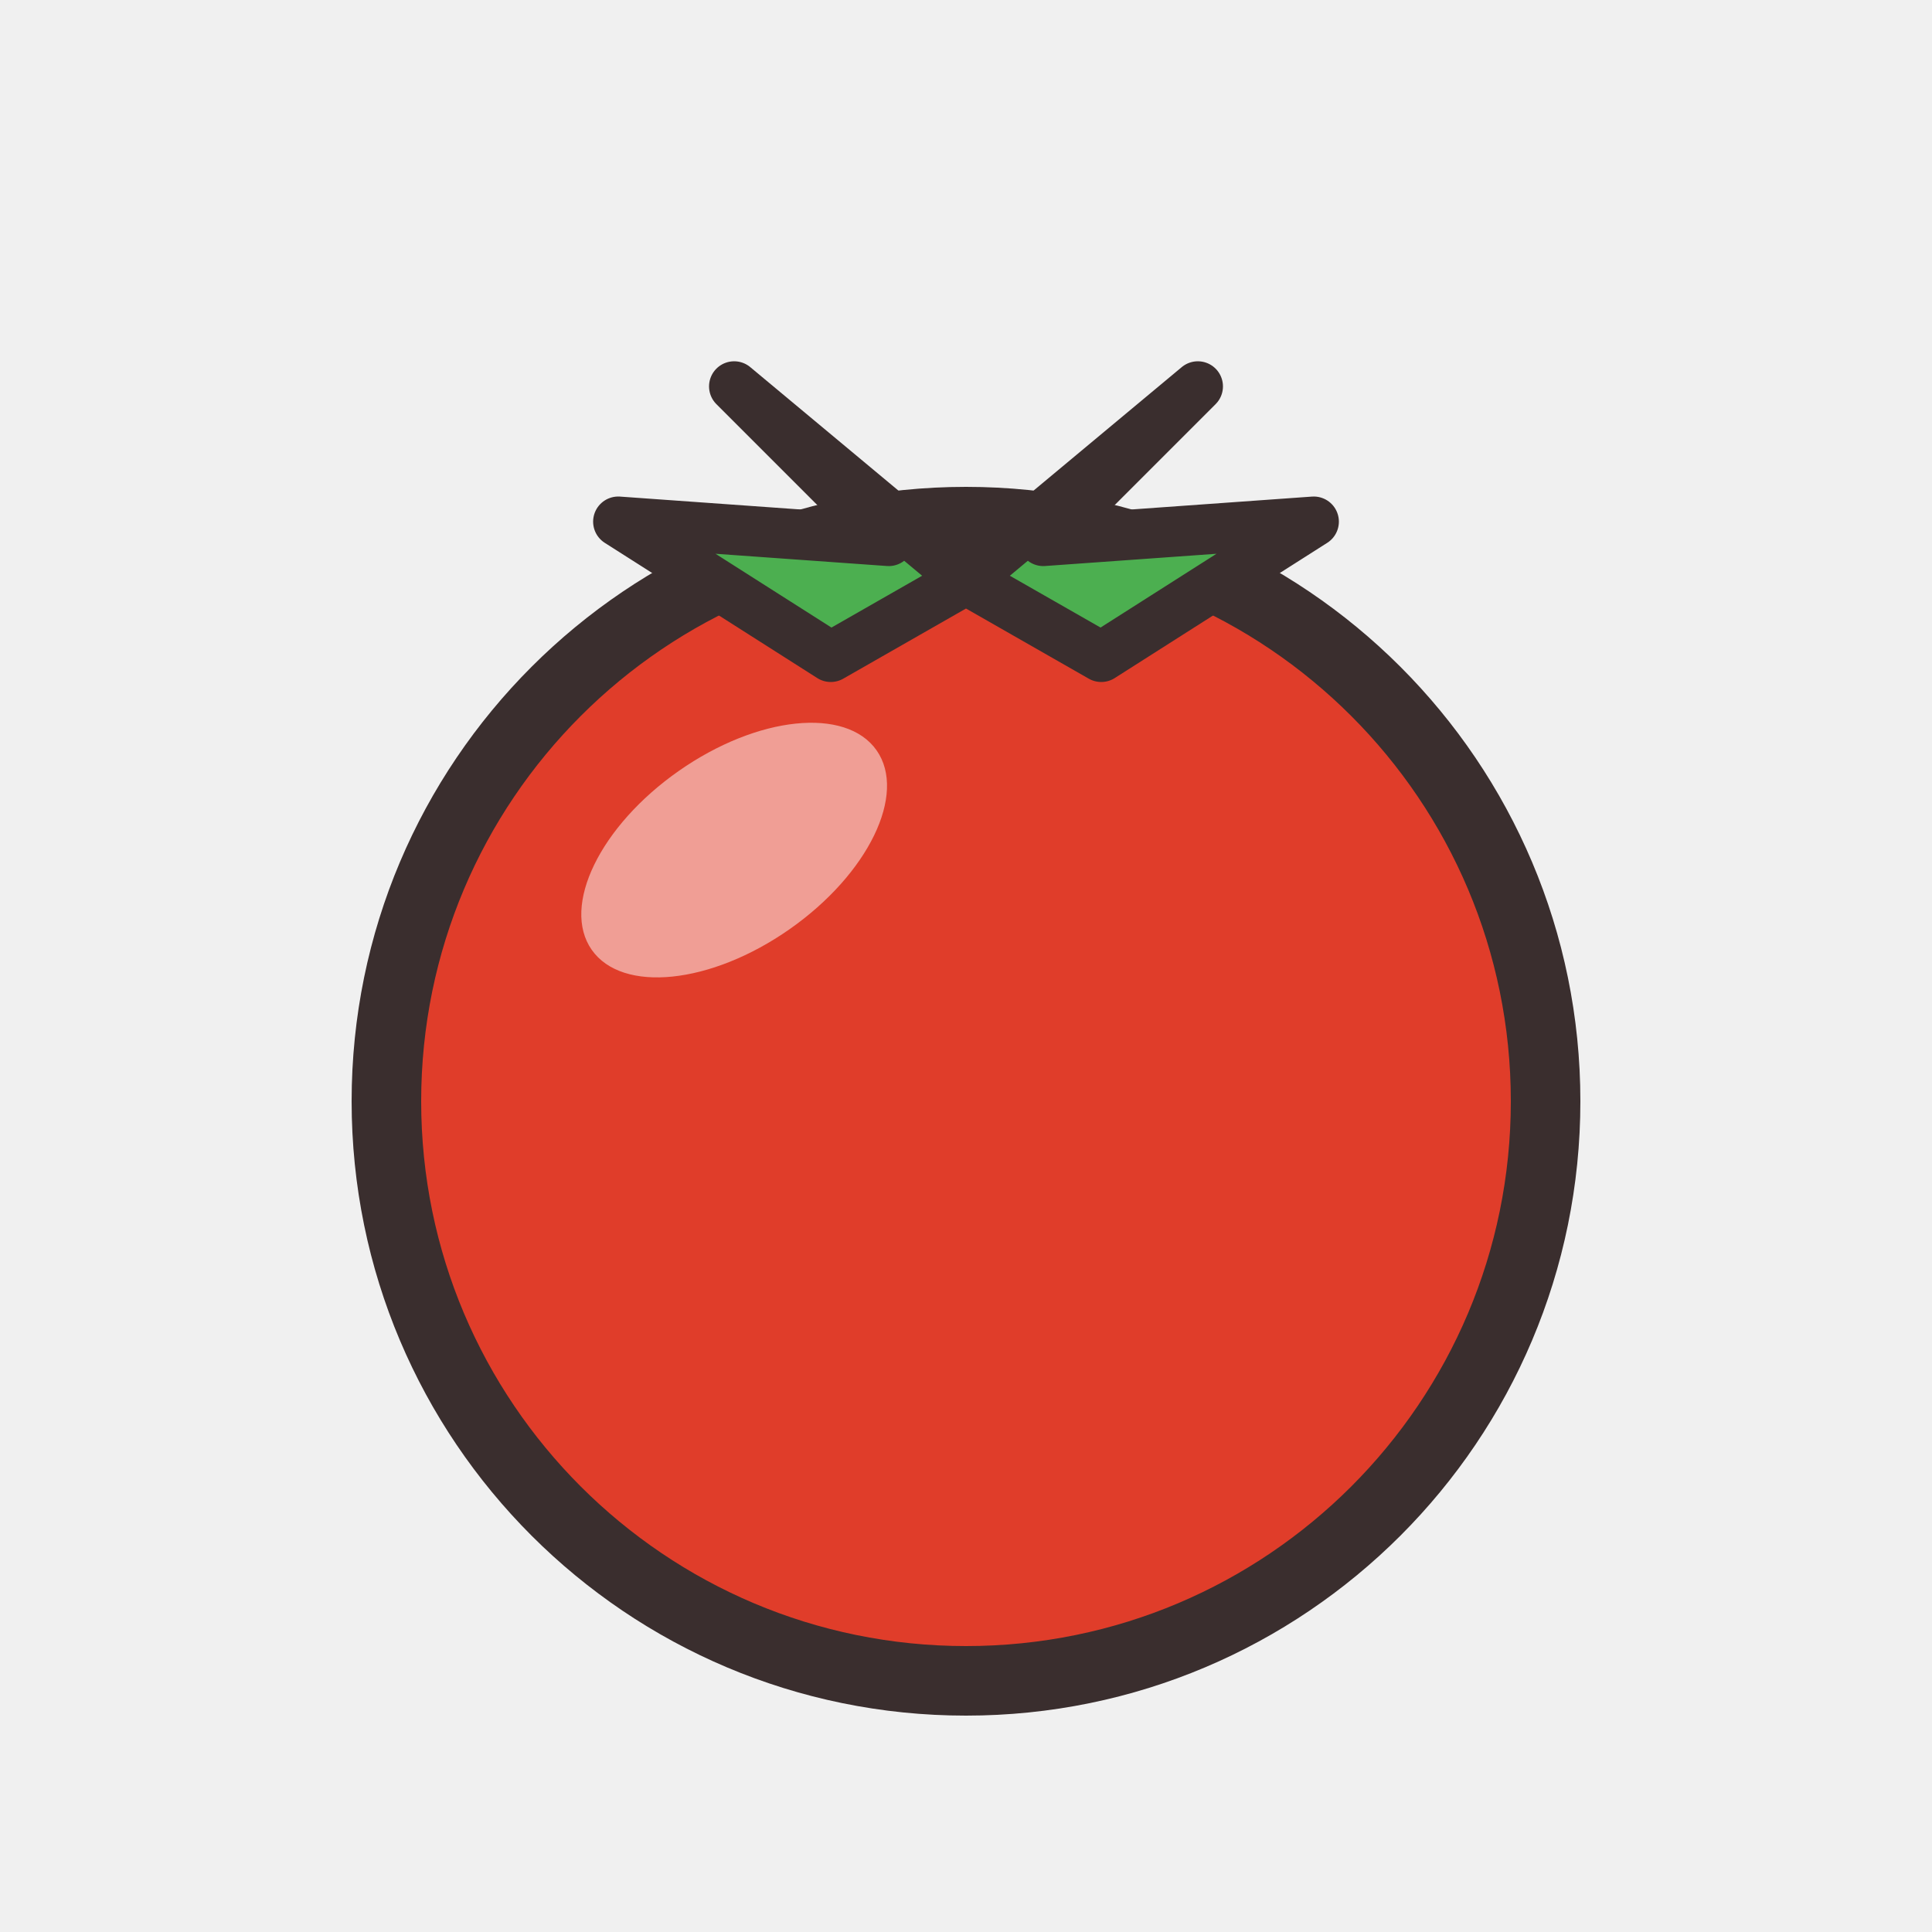
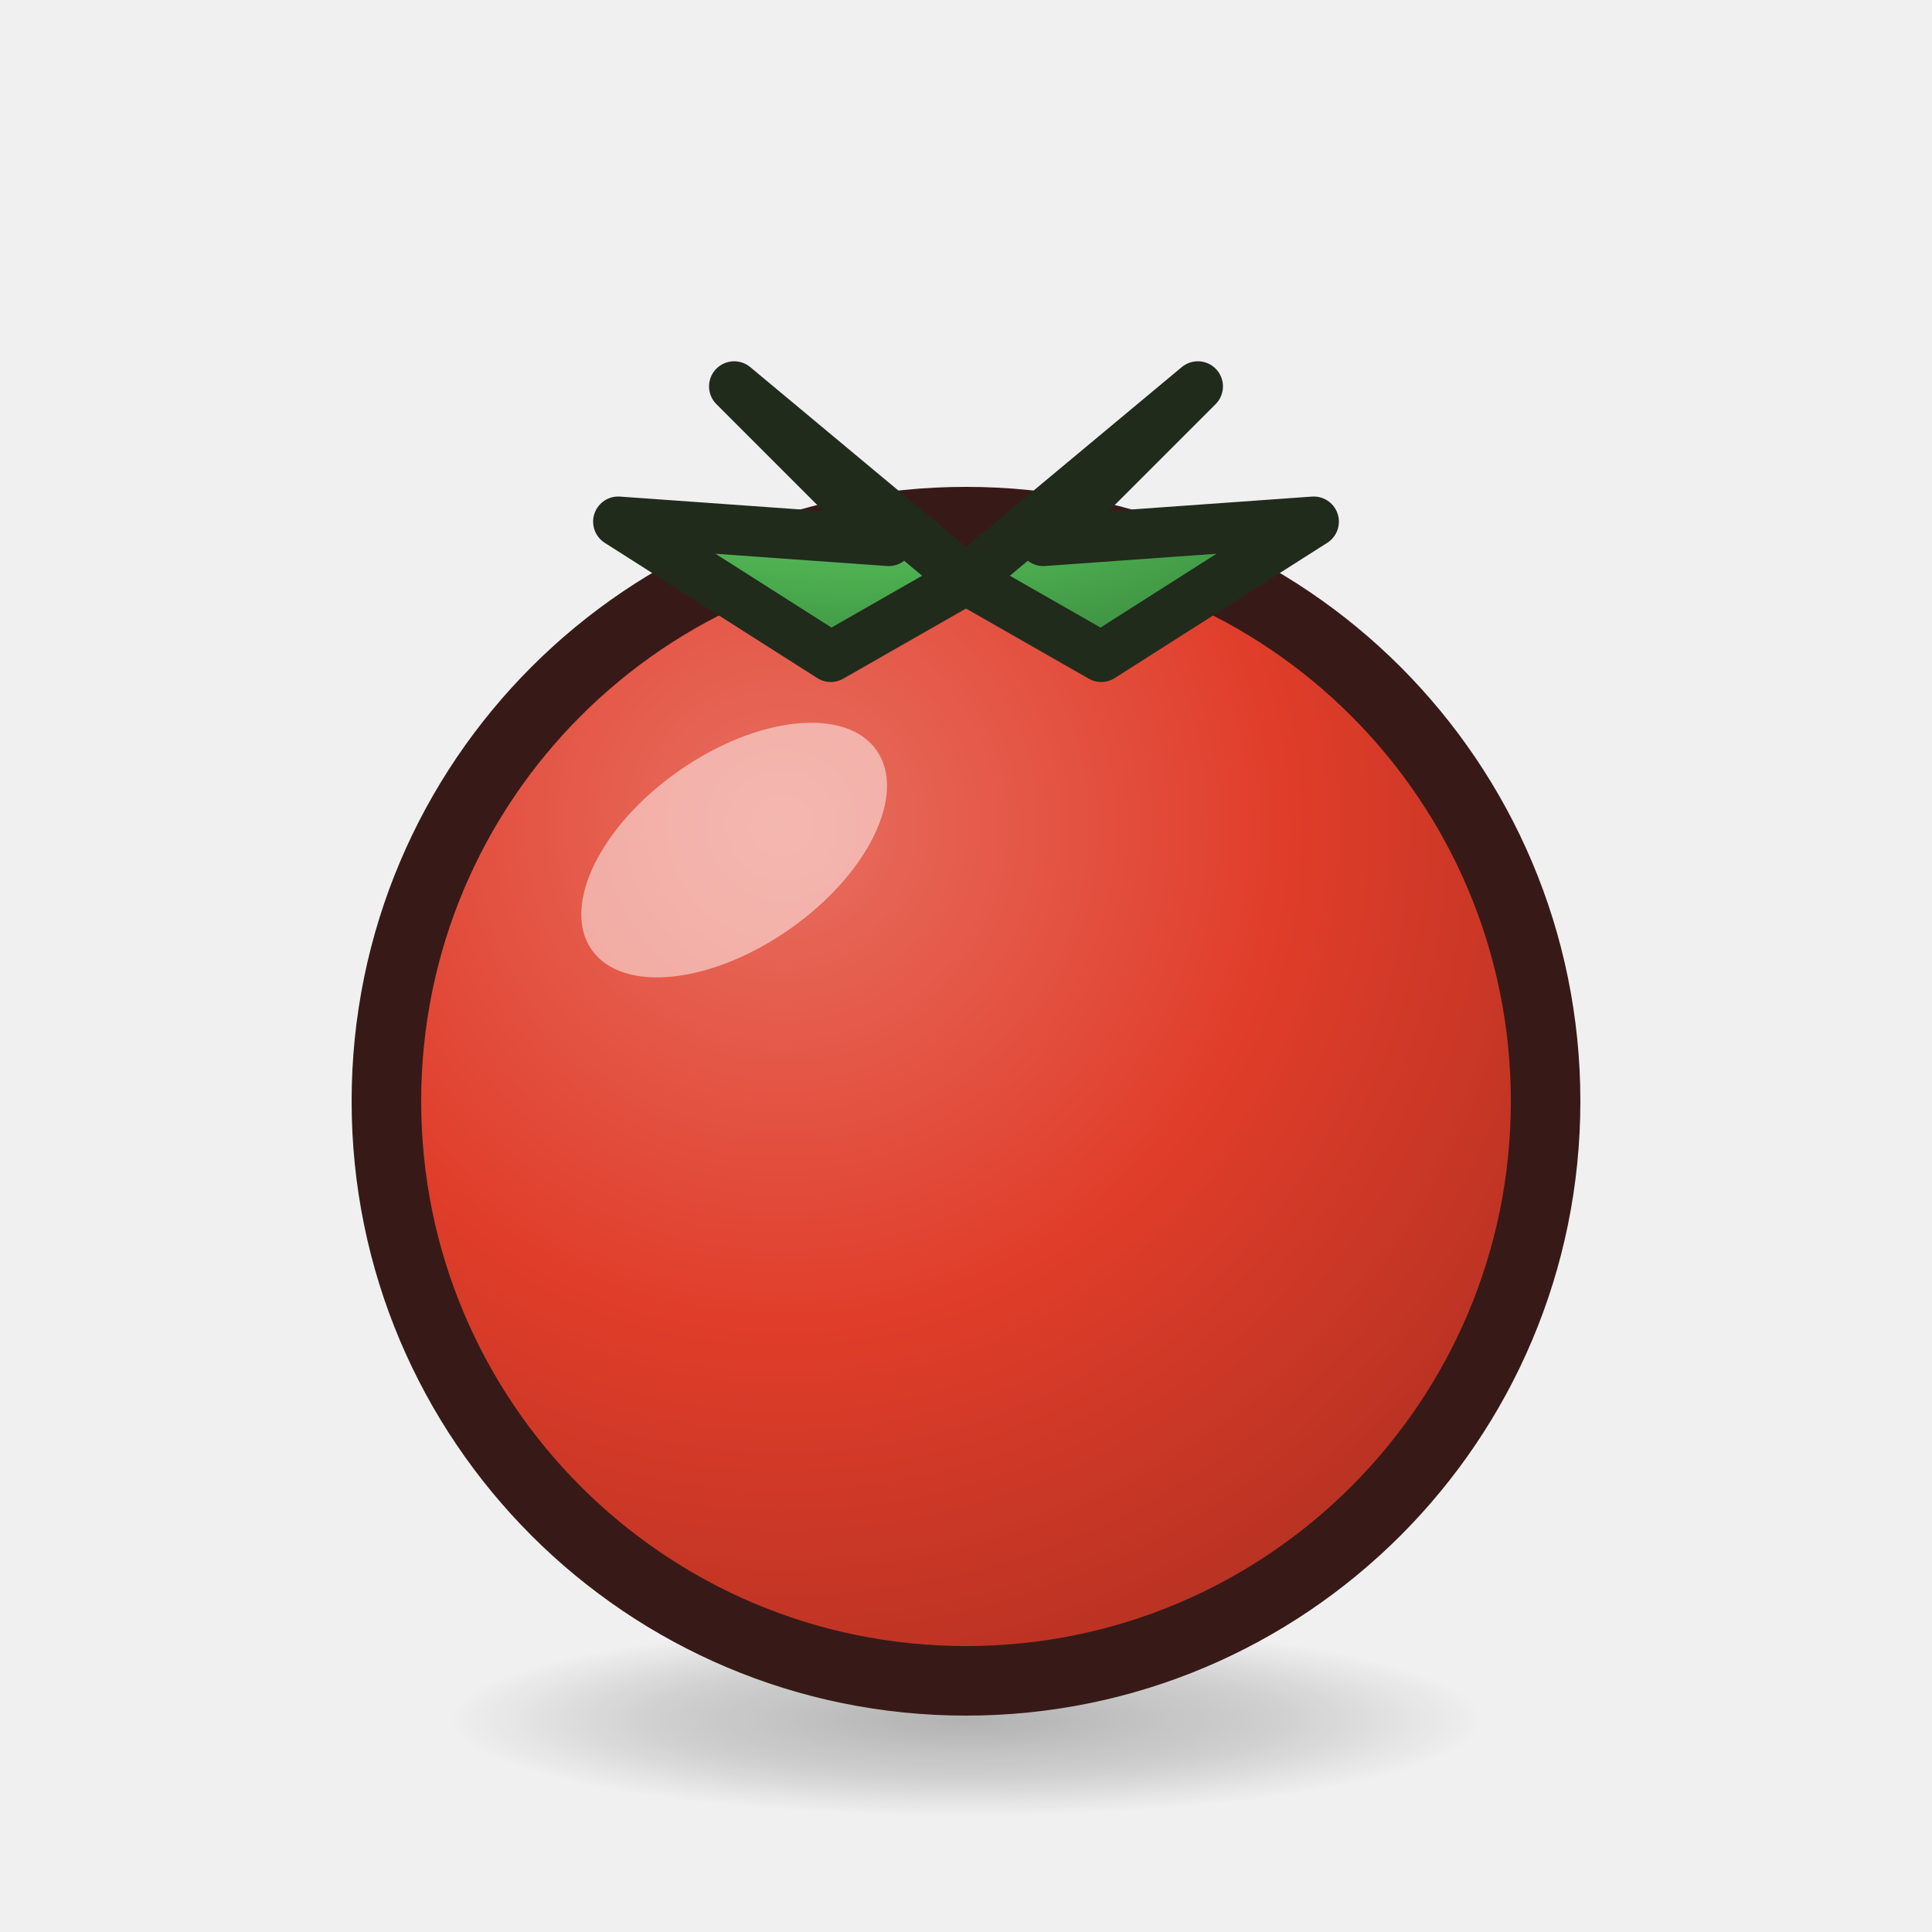
<svg xmlns="http://www.w3.org/2000/svg" viewBox="0 0 100 100">
-   <circle cx="50" cy="57" r="30" fill="#e03d2a" stroke="#3a2e2e" stroke-width="3.6" />
-   <path d="M50 30 L38 20 L46 28 L32 27 L43 34 Z M50 30 L62 20 L54 28 L68 27 L57 34 Z" fill="#4caf50" stroke="#3a2e2e" stroke-width="2.6" stroke-linejoin="round" stroke-linecap="round" />
+   <defs>
+     <radialGradient id="g0" cx="34%" cy="26%" r="84%">
+       <stop offset="0" stop-color="#e86f61" />
+       <stop offset=".52" stop-color="#e03d2a" />
+       <stop offset="1" stop-color="#b13021" />
+     </radialGradient>
+     <radialGradient id="g1" cx="34%" cy="26%" r="84%">
+       <stop offset="0" stop-color="#7bc47e" />
+       <stop offset=".52" stop-color="#4caf50" />
+       <stop offset="1" stop-color="#3c8a3f" />
+     </radialGradient>
+     <radialGradient id="s2">
+       <stop offset="0" stop-color="#000" stop-opacity="0.26" />
+       <stop offset=".62" stop-color="#000" stop-opacity="0.130" />
+       <stop offset="1" stop-color="#000" stop-opacity="0" />
+     </radialGradient>
+   </defs>
+   <ellipse cx="50" cy="89" rx="27" ry="5" fill="url(#s2)" />
+   <circle cx="50" cy="57" r="30" fill="url(#g0)" stroke="#371a17" stroke-width="3.6" />
+   <path d="M50 30 L38 20 L46 28 L32 27 L43 34 Z M50 30 L62 20 L54 28 L68 27 L57 34 Z" fill="url(#g1)" stroke="#202b1c" stroke-width="2.6" stroke-linejoin="round" stroke-linecap="round" />
  <ellipse cx="38" cy="44" rx="9" ry="5" fill="#fff" opacity="0.5" transform="rotate(-35 38 44)" />
</svg>
